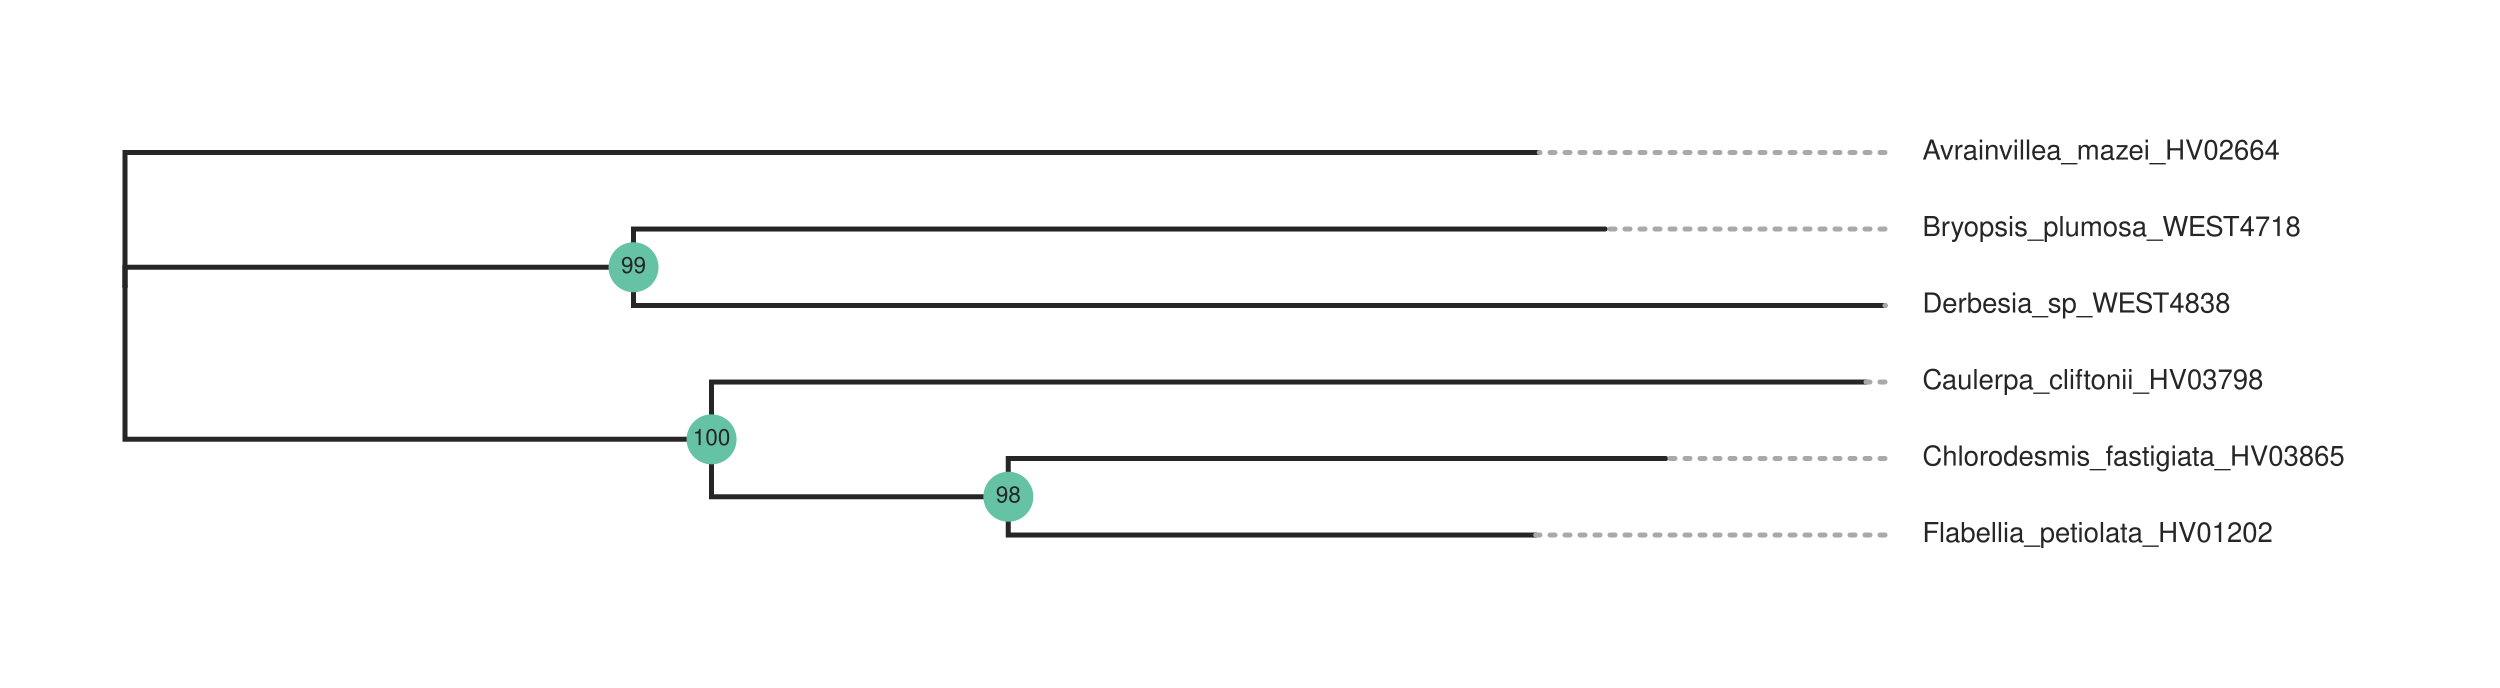
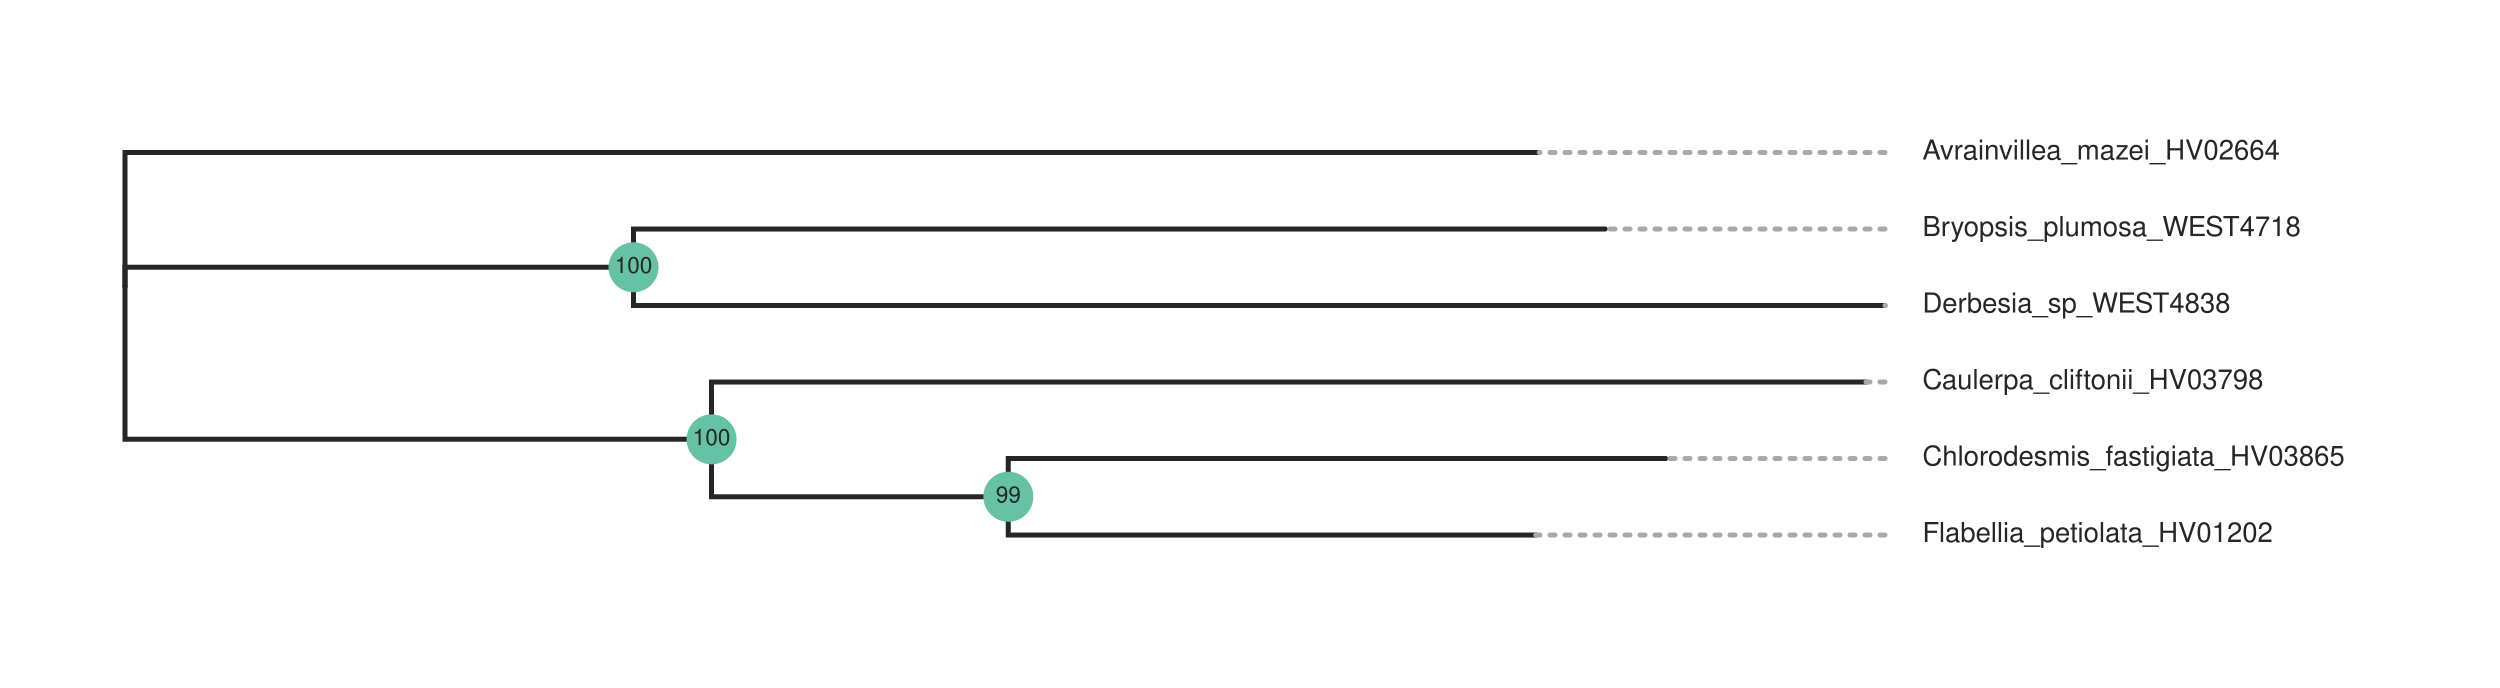
- <svg xmlns="http://www.w3.org/2000/svg" class="toyplot-canvas-Canvas" width="1000.0px" height="275.0px" viewBox="0 0 1000.0 275.0" preserveAspectRatio="xMidYMid meet" style="background-color:transparent;border-color:#292724;border-style:none;border-width:1.0;fill:rgb(16.1%,15.3%,14.1%);fill-opacity:1.0;font-family:Helvetica;font-size:12px;opacity:1.0;stroke:rgb(16.1%,15.3%,14.1%);stroke-opacity:1.0;stroke-width:1.0" id="t07a36e82e20a4dad8a3c11f03f64d373">
-   <g class="toyplot-coordinates-Cartesian" id="t0fcdd80e576149dbad34ebb5397eae18">
-     <clipPath id="t23f6ccafc898450091177dccb3fc1dd6">
+ <svg xmlns="http://www.w3.org/2000/svg" class="toyplot-canvas-Canvas" width="1000.0px" height="275.0px" viewBox="0 0 1000.0 275.0" preserveAspectRatio="xMidYMid meet" style="background-color:transparent;border-color:#292724;border-style:none;border-width:1.0;fill:rgb(16.1%,15.3%,14.1%);fill-opacity:1.0;font-family:Helvetica;font-size:12px;opacity:1.0;stroke:rgb(16.1%,15.3%,14.1%);stroke-opacity:1.0;stroke-width:1.0" id="td460635fe5584ebdbdd29e75b0ad772b">
+   <g class="toyplot-coordinates-Cartesian" id="t6c6d7cbc9a004e298b2e46d92c80e8a9">
+     <clipPath id="t15beda4c721449099891075ad2b09965">
      <rect x="30.0" y="30.0" width="940.0" height="215.0" />
    </clipPath>
-     <g clip-path="url(#t23f6ccafc898450091177dccb3fc1dd6)">
-       <g class="toytree-mark-Toytree" id="t8eb97ddc9df14b24a486a374a085979d">
+     <g clip-path="url(#t15beda4c721449099891075ad2b09965)">
+       <g class="toytree-mark-Toytree" id="te5092ffd414e4a24a551689db317797a">
        <g class="toytree-Edges" style="fill:none;stroke:rgb(14.9%,14.9%,14.9%);stroke-linecap:round;stroke-opacity:1;stroke-width:2">
          <path d="M 50.0 114.6 L 50.0 106.9 L 253.4 106.9" id="9,8" />
          <path d="M 50.0 114.6 L 50.0 175.7 L 284.6 175.7" id="9,7" />
          <path d="M 284.6 175.7 L 284.6 198.7 L 403.3 198.7" id="7,6" />
          <path d="M 50.0 114.6 L 50.0 61.0 L 615.7 61.0" id="9,5" />
          <path d="M 253.4 106.9 L 253.4 91.6 L 642.1 91.6" id="8,4" />
          <path d="M 253.4 106.9 L 253.4 122.2 L 754.0 122.2" id="8,3" />
          <path d="M 284.6 175.7 L 284.6 152.8 L 746.4 152.8" id="7,2" />
          <path d="M 403.3 198.7 L 403.3 183.4 L 666.3 183.4" id="6,1" />
          <path d="M 403.3 198.7 L 403.3 214.0 L 614.3 214.0" id="6,0" />
        </g>
        <g class="toytree-AlignEdges" style="stroke:rgb(66.3%,66.3%,66.3%);stroke-dasharray:2, 4;stroke-linecap:round;stroke-opacity:1.0;stroke-width:2">
          <path d="M 754.0 214.0 L 614.3 214.0" />
          <path d="M 754.0 183.4 L 666.3 183.4" />
          <path d="M 754.0 152.8 L 746.4 152.8" />
          <path d="M 754.0 122.2 L 754.0 122.2" />
          <path d="M 754.0 91.6 L 642.1 91.6" />
          <path d="M 754.0 61.0 L 615.7 61.0" />
        </g>
        <g class="toytree-Nodes" style="fill:rgb(40%,76.1%,64.7%);fill-opacity:1.0;stroke:None;stroke-width:1">
-           <g id="node-0" transform="translate(614.346,213.986)">
+           <g id="node-0" transform="translate(614.345,213.986)">
            <circle r="0.0" />
          </g>
-           <g id="node-1" transform="translate(666.281,183.392)">
+           <g id="node-1" transform="translate(666.283,183.392)">
            <circle r="0.0" />
          </g>
          <g id="node-2" transform="translate(746.417,152.797)">
            <circle r="0.0" />
          </g>
-           <g id="node-3" transform="translate(753.967,122.203)">
+           <g id="node-3" transform="translate(753.968,122.203)">
            <circle r="0.0" />
          </g>
          <g id="node-4" transform="translate(642.122,91.608)">
            <circle r="0.0" />
          </g>
          <g id="node-5" transform="translate(615.678,61.014)">
            <circle r="0.0" />
          </g>
          <g id="node-6" transform="translate(403.338,198.689)">
            <circle r="10.0" />
          </g>
          <g id="node-7" transform="translate(284.623,175.743)">
            <circle r="10.0" />
          </g>
          <g id="node-8" transform="translate(253.405,106.906)">
            <circle r="10.0" />
          </g>
          <g id="node-9" transform="translate(50.000,114.554)">
            <circle r="0.0" />
          </g>
        </g>
        <g class="toytree-NodeLabels" style="fill:rgb(14.9%,14.9%,14.9%);fill-opacity:1.0;font-size:9px;stroke:none">
          <g transform="translate(398.33,200.99)">
-             <text>98</text>
+             <text>99</text>
          </g>
          <g transform="translate(277.12,178.04)">
            <text>100</text>
          </g>
-           <g transform="translate(248.40,109.21)">
-             <text>99</text>
+           <g transform="translate(245.90,109.21)">
+             <text>100</text>
          </g>
        </g>
        <g class="toytree-TipLabels" style="fill:rgb(14.9%,14.9%,14.9%);fill-opacity:1.0;font-family:helvetica;font-size:11px;font-weight:normal;stroke:none;white-space:pre">
          <g transform="translate(753.97,213.99)rotate(0)">
            <text x="15.00" y="2.81" style="">Flabellia_petiolata_HV01202</text>
          </g>
          <g transform="translate(753.97,183.39)rotate(0)">
            <text x="15.00" y="2.81" style="">Chlorodesmis_fastigiata_HV03865</text>
          </g>
          <g transform="translate(753.97,152.80)rotate(0)">
            <text x="15.00" y="2.81" style="">Caulerpa_cliftonii_HV03798</text>
          </g>
          <g transform="translate(753.97,122.20)rotate(0)">
            <text x="15.00" y="2.81" style="">Derbesia_sp_WEST4838</text>
          </g>
          <g transform="translate(753.97,91.61)rotate(0)">
            <text x="15.00" y="2.81" style="">Bryopsis_plumosa_WEST4718</text>
          </g>
          <g transform="translate(753.97,61.01)rotate(0)">
            <text x="15.00" y="2.81" style="">Avrainvillea_mazei_HV02664</text>
          </g>
        </g>
      </g>
    </g>
  </g>
</svg>
